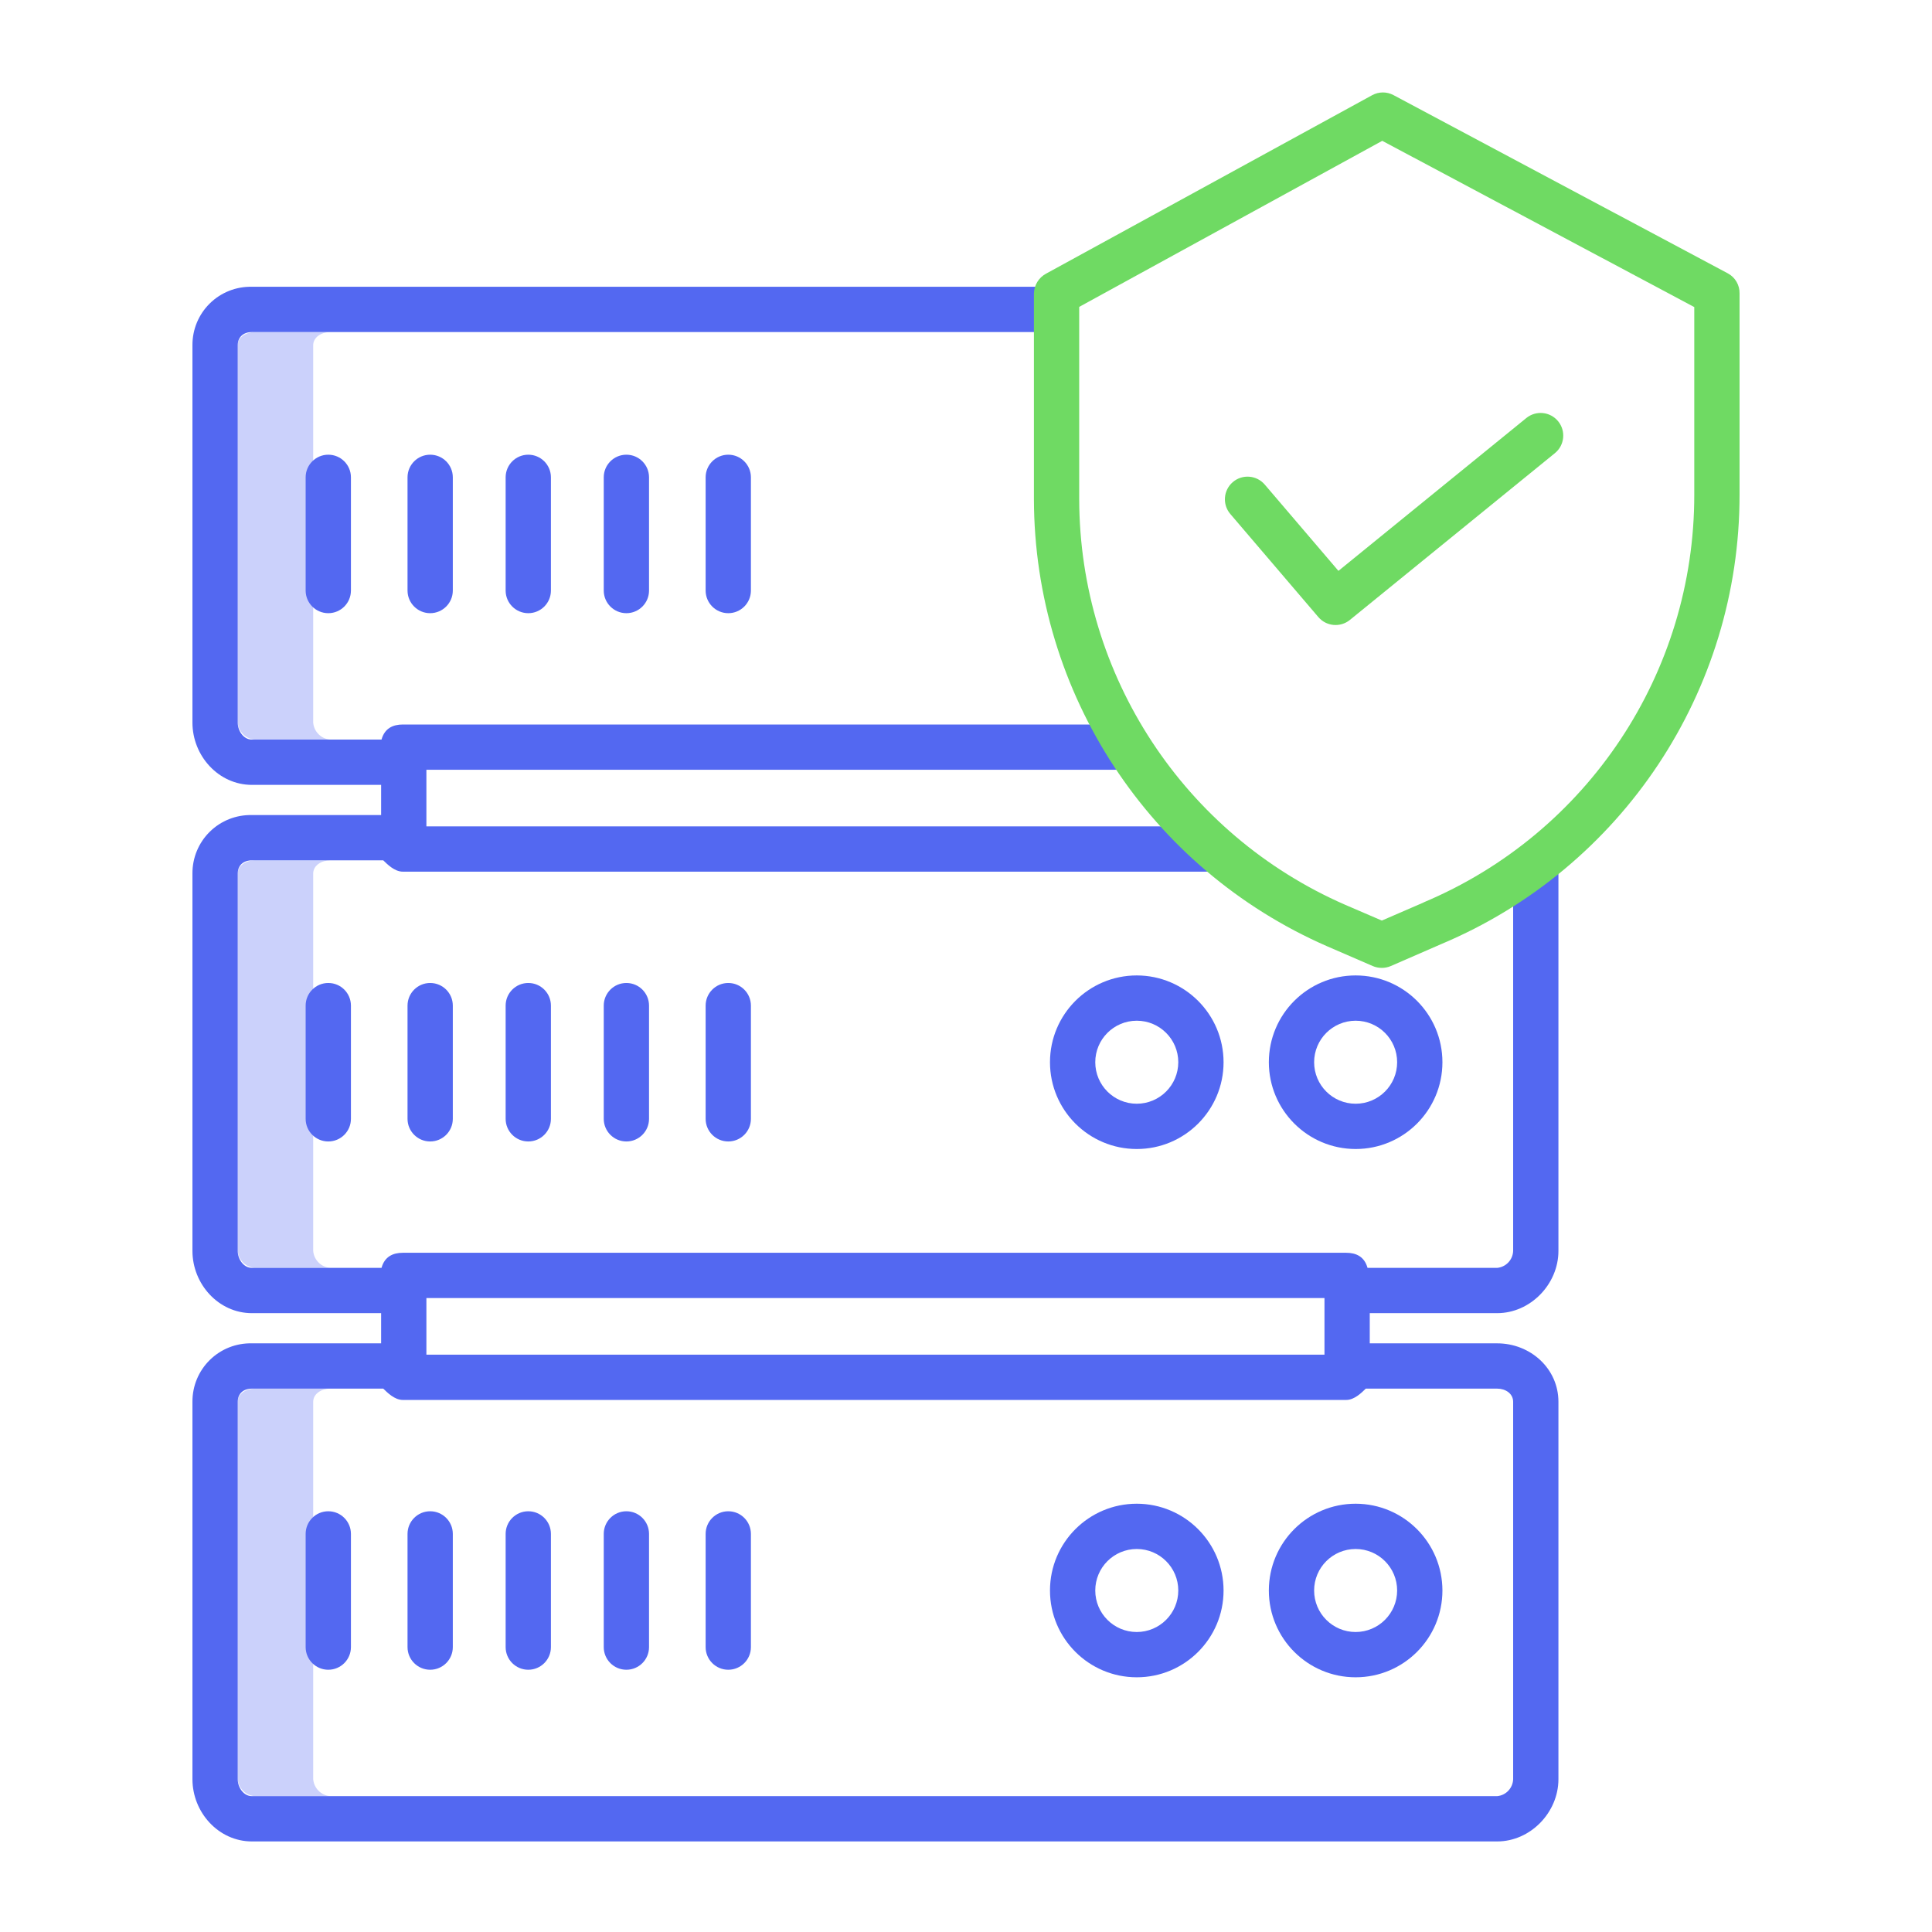
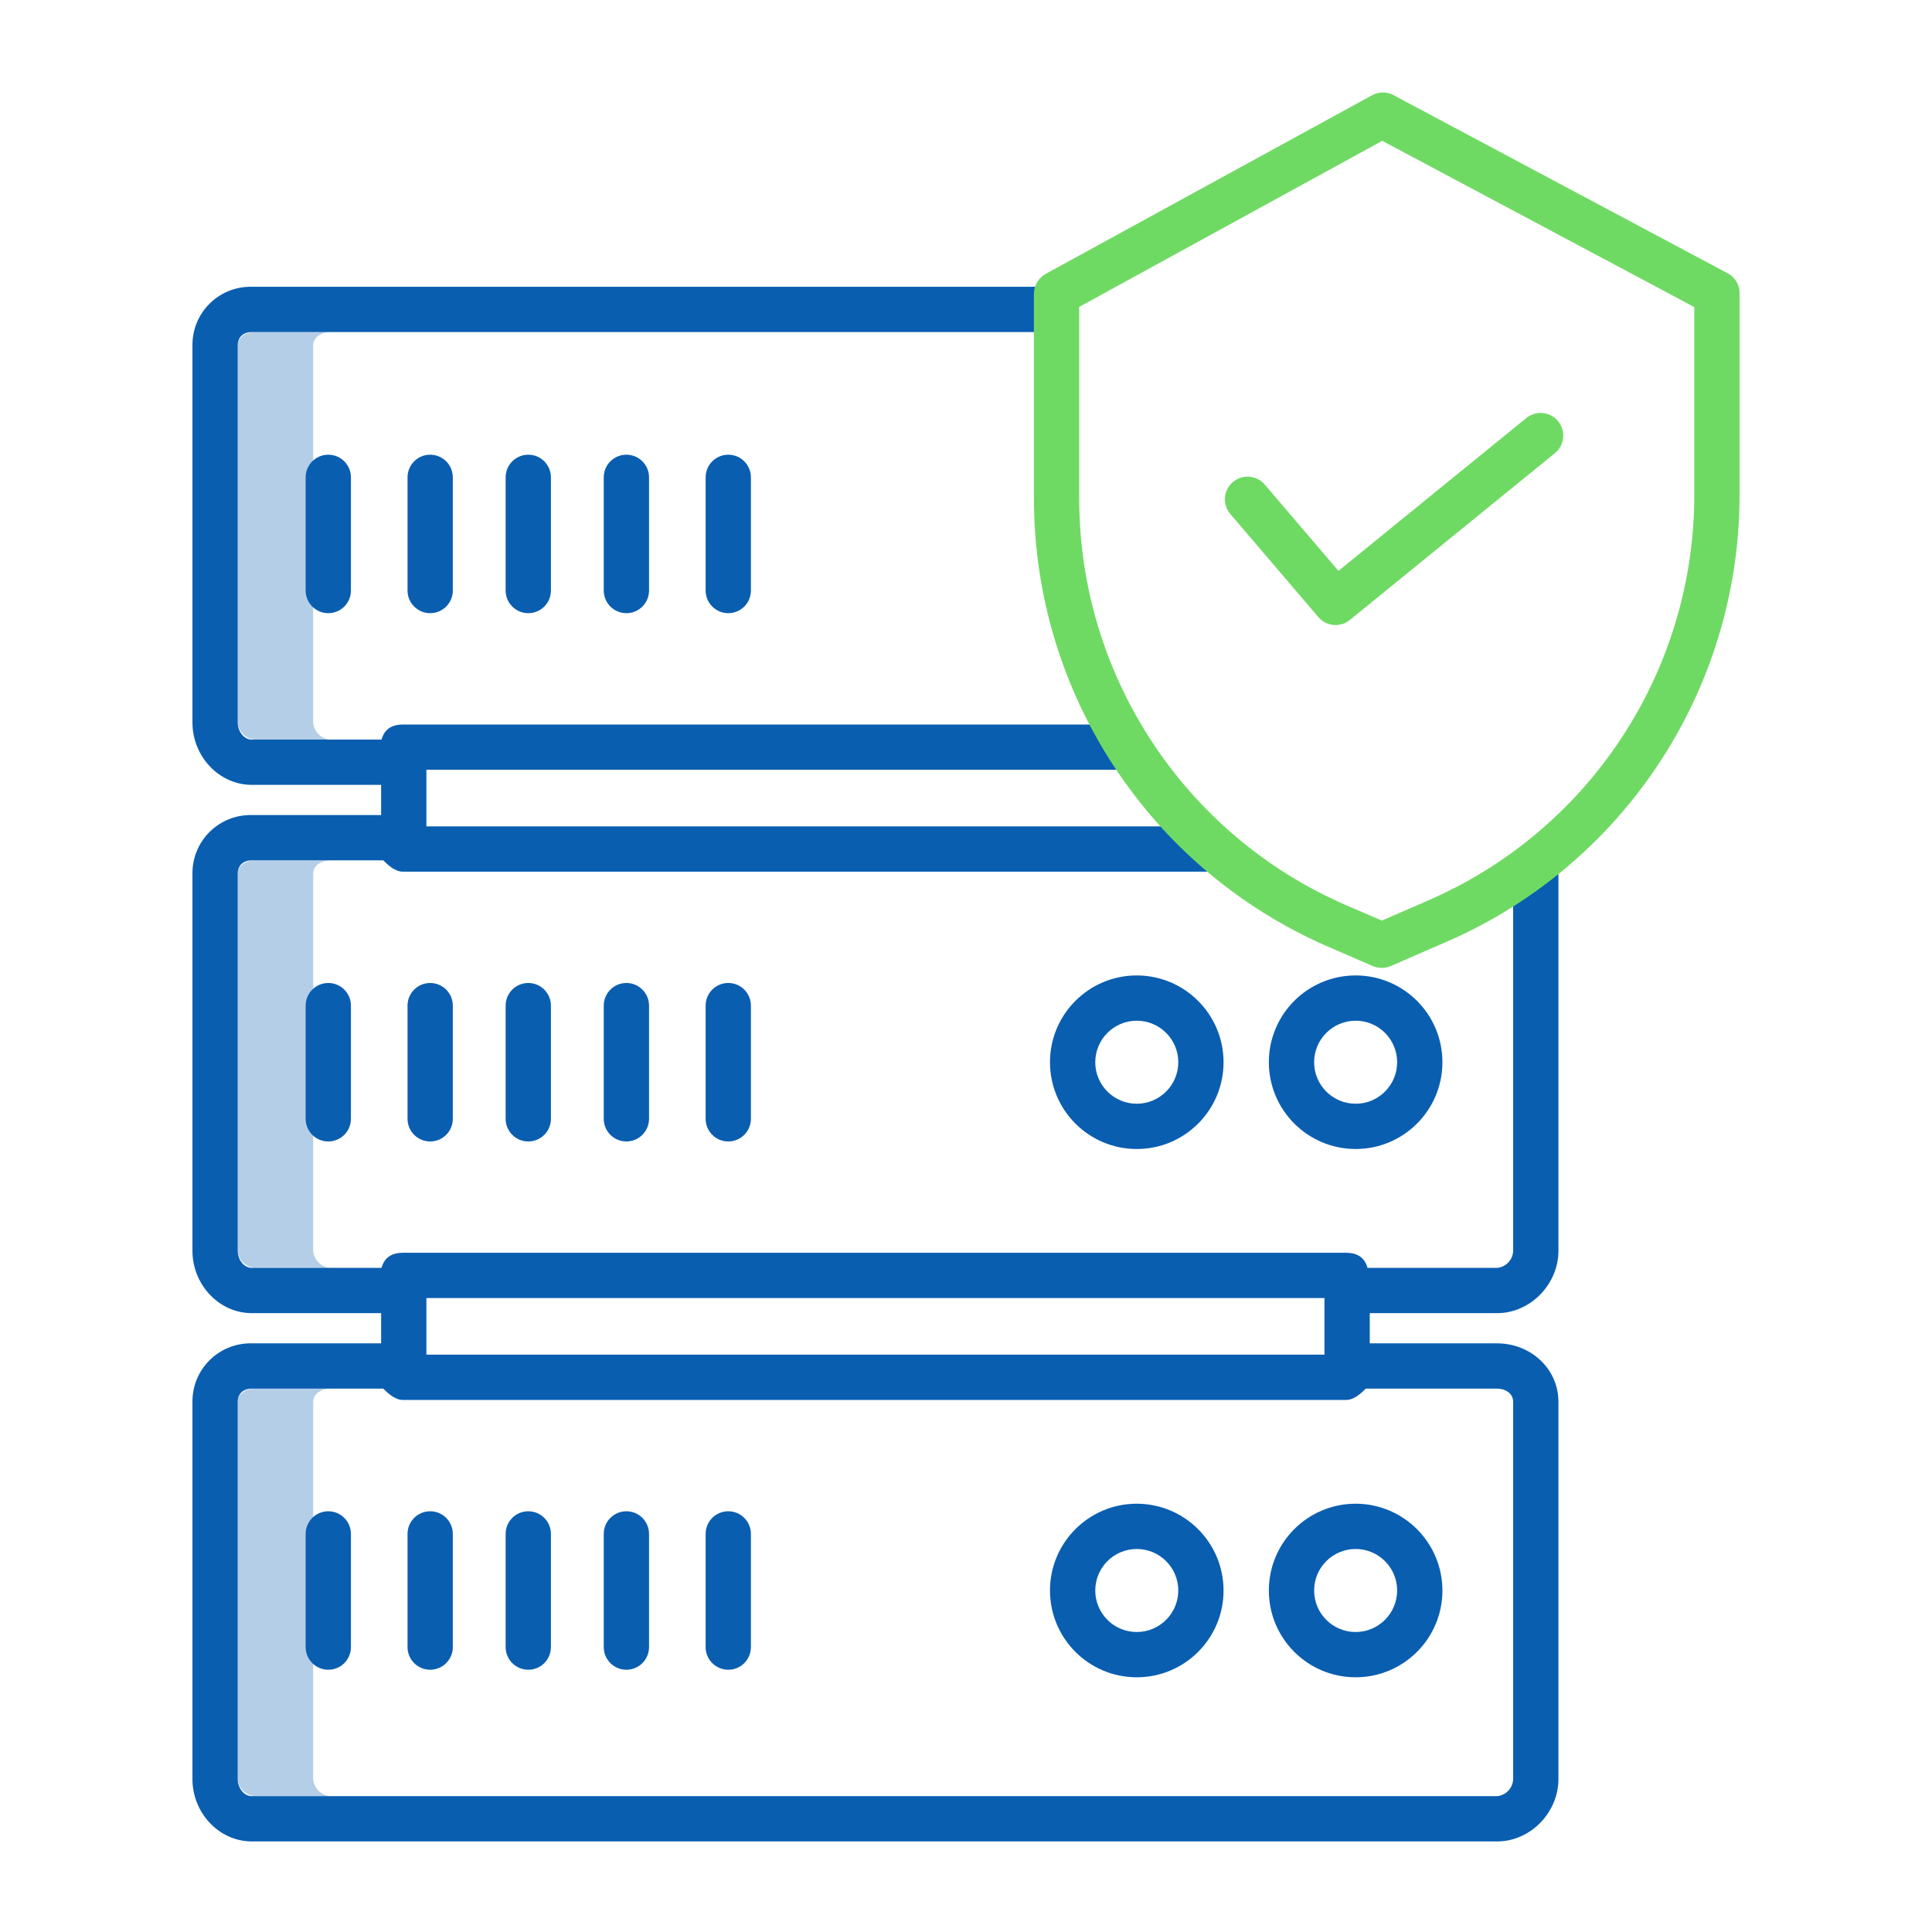
<svg xmlns="http://www.w3.org/2000/svg" id="Layer_1" data-name="Layer 1" viewBox="0 0 512 512" width="512px" height="512px" class="">
  <g>
-     <path d="M83,191.5V91.5c0-2.206,2.294-3.5,4.5-3.5h-20c-2.206,0-4.5,1.294-4.5,3.5v100a4.912,4.912,0,0,0,4.5,4.5h20A4.912,4.912,0,0,1,83,191.5Z" style="fill:#5368F14D" data-original="#D4E1F4" class="active-path" data-old_color="#D4E1F4" />
-     <path d="M83,471.5v-100c0-2.206,2.294-3.5,4.5-3.5h-20c-2.206,0-4.5,1.294-4.5,3.5v100a4.912,4.912,0,0,0,4.5,4.5h20A4.912,4.912,0,0,1,83,471.5Z" style="fill:#5368F14D" data-original="#D4E1F4" class="active-path" data-old_color="#D4E1F4" />
-     <path d="M83,331.5v-100c0-2.206,2.294-3.5,4.5-3.5h-20c-2.206,0-4.5,1.294-4.5,3.5v100a4.912,4.912,0,0,0,4.5,4.5h20A4.912,4.912,0,0,1,83,331.5Z" style="fill:#5368F14D" data-original="#D4E1F4" class="active-path" data-old_color="#D4E1F4" />
-     <path d="M301.257,398.5a23,23,0,1,0,23,23A23.026,23.026,0,0,0,301.257,398.5Zm0,34a11,11,0,1,1,11-11A11.013,11.013,0,0,1,301.257,432.5Z" style="fill:#5368F1" data-original="#0635C9" class="" data-old_color="#0635C9" />
-     <path d="M359.257,398.5a23,23,0,1,0,23,23A23.026,23.026,0,0,0,359.257,398.5Zm0,34a11,11,0,1,1,11-11A11.013,11.013,0,0,1,359.257,432.5Z" style="fill:#5368F1" data-original="#0635C9" class="" data-old_color="#0635C9" />
-     <path d="M87,400.5a6,6,0,0,0-6,6v30a6,6,0,0,0,12,0v-30A6,6,0,0,0,87,400.5Z" style="fill:#5368F1" data-original="#0635C9" class="" data-old_color="#0635C9" />
-     <path d="M114,400.5a6,6,0,0,0-6,6v30a6,6,0,0,0,12,0v-30A6,6,0,0,0,114,400.5Z" style="fill:#5368F1" data-original="#0635C9" class="" data-old_color="#0635C9" />
-     <path d="M140,400.5a6,6,0,0,0-6,6v30a6,6,0,0,0,12,0v-30A6,6,0,0,0,140,400.5Z" style="fill:#5368F1" data-original="#0635C9" class="" data-old_color="#0635C9" />
-     <path d="M166,400.5a6,6,0,0,0-6,6v30a6,6,0,0,0,12,0v-30A6,6,0,0,0,166,400.5Z" style="fill:#5368F1" data-original="#0635C9" class="" data-old_color="#0635C9" />
-     <path d="M193,400.5a6,6,0,0,0-6,6v30a6,6,0,0,0,12,0v-30A6,6,0,0,0,193,400.5Z" style="fill:#5368F1" data-original="#0635C9" class="" data-old_color="#0635C9" />
-     <path d="M401,331.5a4.673,4.673,0,0,1-4.243,4.5H362.409c-.825-3-3.04-4-5.652-4h-250c-2.611,0-4.826,1-5.651,4H66.757c-2.2,0-3.757-2.294-3.757-4.5v-100c0-2.206,1.552-3.5,3.757-3.5h34.81c1.037,1,2.971,3,5.19,3H323V219H113V204H300V192H106.757c-2.611,0-4.826,1-5.651,4H66.757c-2.2,0-3.757-2.294-3.757-4.5V91.5c0-2.206,1.552-3.5,3.757-3.5H281V76H66.757A15.392,15.392,0,0,0,51,91.5v100c0,8.822,6.935,16.5,15.757,16.5H101v8H66.757A15.392,15.392,0,0,0,51,231.5v100c0,8.822,6.935,16.5,15.757,16.5H101v8H66.757A15.392,15.392,0,0,0,51,371.5v100c0,8.822,6.935,16.5,15.757,16.5h330C405.58,488,413,480.322,413,471.5v-100c0-8.822-7.42-15.5-16.243-15.5H363v-8h33.757C405.58,348,413,340.322,413,331.5V228H401ZM351,359H113V344H351Zm50,12.5v100a4.673,4.673,0,0,1-4.243,4.5h-330c-2.2,0-3.757-2.294-3.757-4.5v-100c0-2.206,1.552-3.5,3.757-3.5h34.809c1.038,1,2.972,3,5.191,3h250c2.22,0,4.153-2,5.191-3h34.809C398.963,368,401,369.294,401,371.5Z" style="fill:#5368F1" data-original="#0635C9" class="" data-old_color="#0635C9" />
-     <path d="M301.257,258.5a23,23,0,1,0,23,23A23.026,23.026,0,0,0,301.257,258.5Zm0,34a11,11,0,1,1,11-11A11.013,11.013,0,0,1,301.257,292.5Z" style="fill:#5368F1" data-original="#0635C9" class="" data-old_color="#0635C9" />
-     <path d="M359.257,304.5a23,23,0,1,0-23-23A23.026,23.026,0,0,0,359.257,304.5Zm0-34a11,11,0,1,1-11,11A11.012,11.012,0,0,1,359.257,270.5Z" style="fill:#5368F1" data-original="#0635C9" class="" data-old_color="#0635C9" />
-     <path d="M81,266.5v30a6,6,0,0,0,12,0v-30a6,6,0,0,0-12,0Z" style="fill:#5368F1" data-original="#0635C9" class="" data-old_color="#0635C9" />
-     <path d="M108,266.5v30a6,6,0,0,0,12,0v-30a6,6,0,0,0-12,0Z" style="fill:#5368F1" data-original="#0635C9" class="" data-old_color="#0635C9" />
-     <path d="M134,266.5v30a6,6,0,0,0,12,0v-30a6,6,0,0,0-12,0Z" style="fill:#5368F1" data-original="#0635C9" class="" data-old_color="#0635C9" />
-     <path d="M160,266.5v30a6,6,0,0,0,12,0v-30a6,6,0,0,0-12,0Z" style="fill:#5368F1" data-original="#0635C9" class="" data-old_color="#0635C9" />
-     <path d="M187,266.5v30a6,6,0,0,0,12,0v-30a6,6,0,0,0-12,0Z" style="fill:#5368F1" data-original="#0635C9" class="" data-old_color="#0635C9" />
-     <path d="M81,126.5v30a6,6,0,0,0,12,0v-30a6,6,0,0,0-12,0Z" style="fill:#5368F1" data-original="#0635C9" class="" data-old_color="#0635C9" />
-     <path d="M108,126.5v30a6,6,0,0,0,12,0v-30a6,6,0,0,0-12,0Z" style="fill:#5368F1" data-original="#0635C9" class="" data-old_color="#0635C9" />
-     <path d="M134,126.5v30a6,6,0,0,0,12,0v-30a6,6,0,0,0-12,0Z" style="fill:#5368F1" data-original="#0635C9" class="" data-old_color="#0635C9" />
-     <path d="M160,126.5v30a6,6,0,0,0,12,0v-30a6,6,0,0,0-12,0Z" style="fill:#5368F1" data-original="#0635C9" class="" data-old_color="#0635C9" />
-     <path d="M187,126.5v30a6,6,0,0,0,12,0v-30a6,6,0,0,0-12,0Z" style="fill:#5368F1" data-original="#0635C9" class="" data-old_color="#0635C9" />
+     <path d="M83,191.5V91.5c0-2.206,2.294-3.5,4.5-3.5h-20c-2.206,0-4.5,1.294-4.5,3.5v100a4.912,4.912,0,0,0,4.5,4.5h20A4.912,4.912,0,0,1,83,191.5Z" style="fill:#0A5EB04D" data-original="#D4E1F4" class="active-path" data-old_color="#D4E1F4" />
+     <path d="M83,471.5v-100c0-2.206,2.294-3.5,4.5-3.5h-20c-2.206,0-4.5,1.294-4.5,3.5v100a4.912,4.912,0,0,0,4.5,4.5h20A4.912,4.912,0,0,1,83,471.5Z" style="fill:#0A5EB04D" data-original="#D4E1F4" class="active-path" data-old_color="#D4E1F4" />
+     <path d="M83,331.5v-100c0-2.206,2.294-3.5,4.5-3.5h-20c-2.206,0-4.5,1.294-4.5,3.5v100a4.912,4.912,0,0,0,4.5,4.5h20A4.912,4.912,0,0,1,83,331.5Z" style="fill:#0A5EB04D" data-original="#D4E1F4" class="active-path" data-old_color="#D4E1F4" />
+     <path d="M301.257,398.5a23,23,0,1,0,23,23A23.026,23.026,0,0,0,301.257,398.5Zm0,34a11,11,0,1,1,11-11A11.013,11.013,0,0,1,301.257,432.5Z" style="fill:#0A5EB0" data-original="#0A5EB0" class="" data-old_color="#0A5EB0" />
+     <path d="M359.257,398.5a23,23,0,1,0,23,23A23.026,23.026,0,0,0,359.257,398.5Zm0,34a11,11,0,1,1,11-11A11.013,11.013,0,0,1,359.257,432.5Z" style="fill:#0A5EB0" data-original="#0A5EB0" class="" data-old_color="#0A5EB0" />
+     <path d="M87,400.5a6,6,0,0,0-6,6v30a6,6,0,0,0,12,0v-30A6,6,0,0,0,87,400.5Z" style="fill:#0A5EB0" data-original="#0A5EB0" class="" data-old_color="#0A5EB0" />
+     <path d="M114,400.5a6,6,0,0,0-6,6v30a6,6,0,0,0,12,0v-30A6,6,0,0,0,114,400.5Z" style="fill:#0A5EB0" data-original="#0A5EB0" class="" data-old_color="#0A5EB0" />
+     <path d="M140,400.5a6,6,0,0,0-6,6v30a6,6,0,0,0,12,0v-30A6,6,0,0,0,140,400.5Z" style="fill:#0A5EB0" data-original="#0A5EB0" class="" data-old_color="#0A5EB0" />
+     <path d="M166,400.5a6,6,0,0,0-6,6v30a6,6,0,0,0,12,0v-30A6,6,0,0,0,166,400.5Z" style="fill:#0A5EB0" data-original="#0A5EB0" class="" data-old_color="#0A5EB0" />
+     <path d="M193,400.5a6,6,0,0,0-6,6v30a6,6,0,0,0,12,0v-30A6,6,0,0,0,193,400.5Z" style="fill:#0A5EB0" data-original="#0A5EB0" class="" data-old_color="#0A5EB0" />
+     <path d="M401,331.5a4.673,4.673,0,0,1-4.243,4.5H362.409c-.825-3-3.04-4-5.652-4h-250c-2.611,0-4.826,1-5.651,4H66.757c-2.2,0-3.757-2.294-3.757-4.5v-100c0-2.206,1.552-3.5,3.757-3.5h34.81c1.037,1,2.971,3,5.19,3H323V219H113V204H300V192H106.757c-2.611,0-4.826,1-5.651,4H66.757c-2.2,0-3.757-2.294-3.757-4.5V91.5c0-2.206,1.552-3.5,3.757-3.5H281V76H66.757A15.392,15.392,0,0,0,51,91.5v100c0,8.822,6.935,16.5,15.757,16.5H101v8H66.757A15.392,15.392,0,0,0,51,231.5v100c0,8.822,6.935,16.5,15.757,16.5H101v8H66.757A15.392,15.392,0,0,0,51,371.5v100c0,8.822,6.935,16.5,15.757,16.5h330C405.58,488,413,480.322,413,471.5v-100c0-8.822-7.42-15.5-16.243-15.5H363v-8h33.757C405.58,348,413,340.322,413,331.5V228H401ZM351,359H113V344H351Zm50,12.5v100a4.673,4.673,0,0,1-4.243,4.5h-330c-2.2,0-3.757-2.294-3.757-4.5v-100c0-2.206,1.552-3.5,3.757-3.5h34.809c1.038,1,2.972,3,5.191,3h250c2.22,0,4.153-2,5.191-3h34.809C398.963,368,401,369.294,401,371.5Z" style="fill:#0A5EB0" data-original="#0A5EB0" class="" data-old_color="#0A5EB0" />
+     <path d="M301.257,258.5a23,23,0,1,0,23,23A23.026,23.026,0,0,0,301.257,258.5Zm0,34a11,11,0,1,1,11-11A11.013,11.013,0,0,1,301.257,292.5Z" style="fill:#0A5EB0" data-original="#0A5EB0" class="" data-old_color="#0A5EB0" />
+     <path d="M359.257,304.5a23,23,0,1,0-23-23A23.026,23.026,0,0,0,359.257,304.5Zm0-34a11,11,0,1,1-11,11A11.012,11.012,0,0,1,359.257,270.5Z" style="fill:#0A5EB0" data-original="#0A5EB0" class="" data-old_color="#0A5EB0" />
+     <path d="M81,266.5v30a6,6,0,0,0,12,0v-30a6,6,0,0,0-12,0Z" style="fill:#0A5EB0" data-original="#0A5EB0" class="" data-old_color="#0A5EB0" />
+     <path d="M108,266.5v30a6,6,0,0,0,12,0v-30a6,6,0,0,0-12,0Z" style="fill:#0A5EB0" data-original="#0A5EB0" class="" data-old_color="#0A5EB0" />
+     <path d="M134,266.5v30a6,6,0,0,0,12,0v-30a6,6,0,0,0-12,0Z" style="fill:#0A5EB0" data-original="#0A5EB0" class="" data-old_color="#0A5EB0" />
+     <path d="M160,266.5v30a6,6,0,0,0,12,0v-30a6,6,0,0,0-12,0Z" style="fill:#0A5EB0" data-original="#0A5EB0" class="" data-old_color="#0A5EB0" />
+     <path d="M187,266.5v30a6,6,0,0,0,12,0v-30a6,6,0,0,0-12,0Z" style="fill:#0A5EB0" data-original="#0A5EB0" class="" data-old_color="#0A5EB0" />
+     <path d="M81,126.5v30a6,6,0,0,0,12,0v-30a6,6,0,0,0-12,0Z" style="fill:#0A5EB0" data-original="#0A5EB0" class="" data-old_color="#0A5EB0" />
+     <path d="M108,126.5v30a6,6,0,0,0,12,0v-30a6,6,0,0,0-12,0Z" style="fill:#0A5EB0" data-original="#0A5EB0" class="" data-old_color="#0A5EB0" />
+     <path d="M134,126.5v30a6,6,0,0,0,12,0v-30a6,6,0,0,0-12,0Z" style="fill:#0A5EB0" data-original="#0A5EB0" class="" data-old_color="#0A5EB0" />
+     <path d="M160,126.5v30a6,6,0,0,0,12,0v-30a6,6,0,0,0-12,0Z" style="fill:#0A5EB0" data-original="#0A5EB0" class="" data-old_color="#0A5EB0" />
+     <path d="M187,126.5v30a6,6,0,0,0,12,0v-30a6,6,0,0,0-12,0Z" style="fill:#0A5EB0" data-original="#0A5EB0" class="" data-old_color="#0A5EB0" />
    <path d="M351.717,250.782,363.757,256a6.167,6.167,0,0,0,2.432.5,6.084,6.084,0,0,0,2.4-.492l13.373-5.823A129.091,129.091,0,0,0,461,131.09V77.773a5.889,5.889,0,0,0-3.057-5.3L369.29,25.205a5.938,5.938,0,0,0-5.675.033L277.237,72.511A6.117,6.117,0,0,0,274,77.773v54.545A129.562,129.562,0,0,0,351.717,250.782ZM286,81.327,366.312,37.32,449,81.375V131.09a117.1,117.1,0,0,1-71.729,108.051c-.014.006.033.012.018.018l-11.085,4.8-9.7-4.172A117.545,117.545,0,0,1,286,132.318Z" style="fill:#6FDA63" data-original="#1AE5BE" class="" data-old_color="#1AE5BE" />
    <path d="M349.381,163.534a6,6,0,0,0,8.349.758l54.333-44.2a6,6,0,1,0-7.573-9.309L354.7,151.286l-19.525-22.865a6,6,0,0,0-9.126,7.793Z" style="fill:#6FDA63" data-original="#1AE5BE" class="" data-old_color="#1AE5BE" />
  </g>
</svg>
